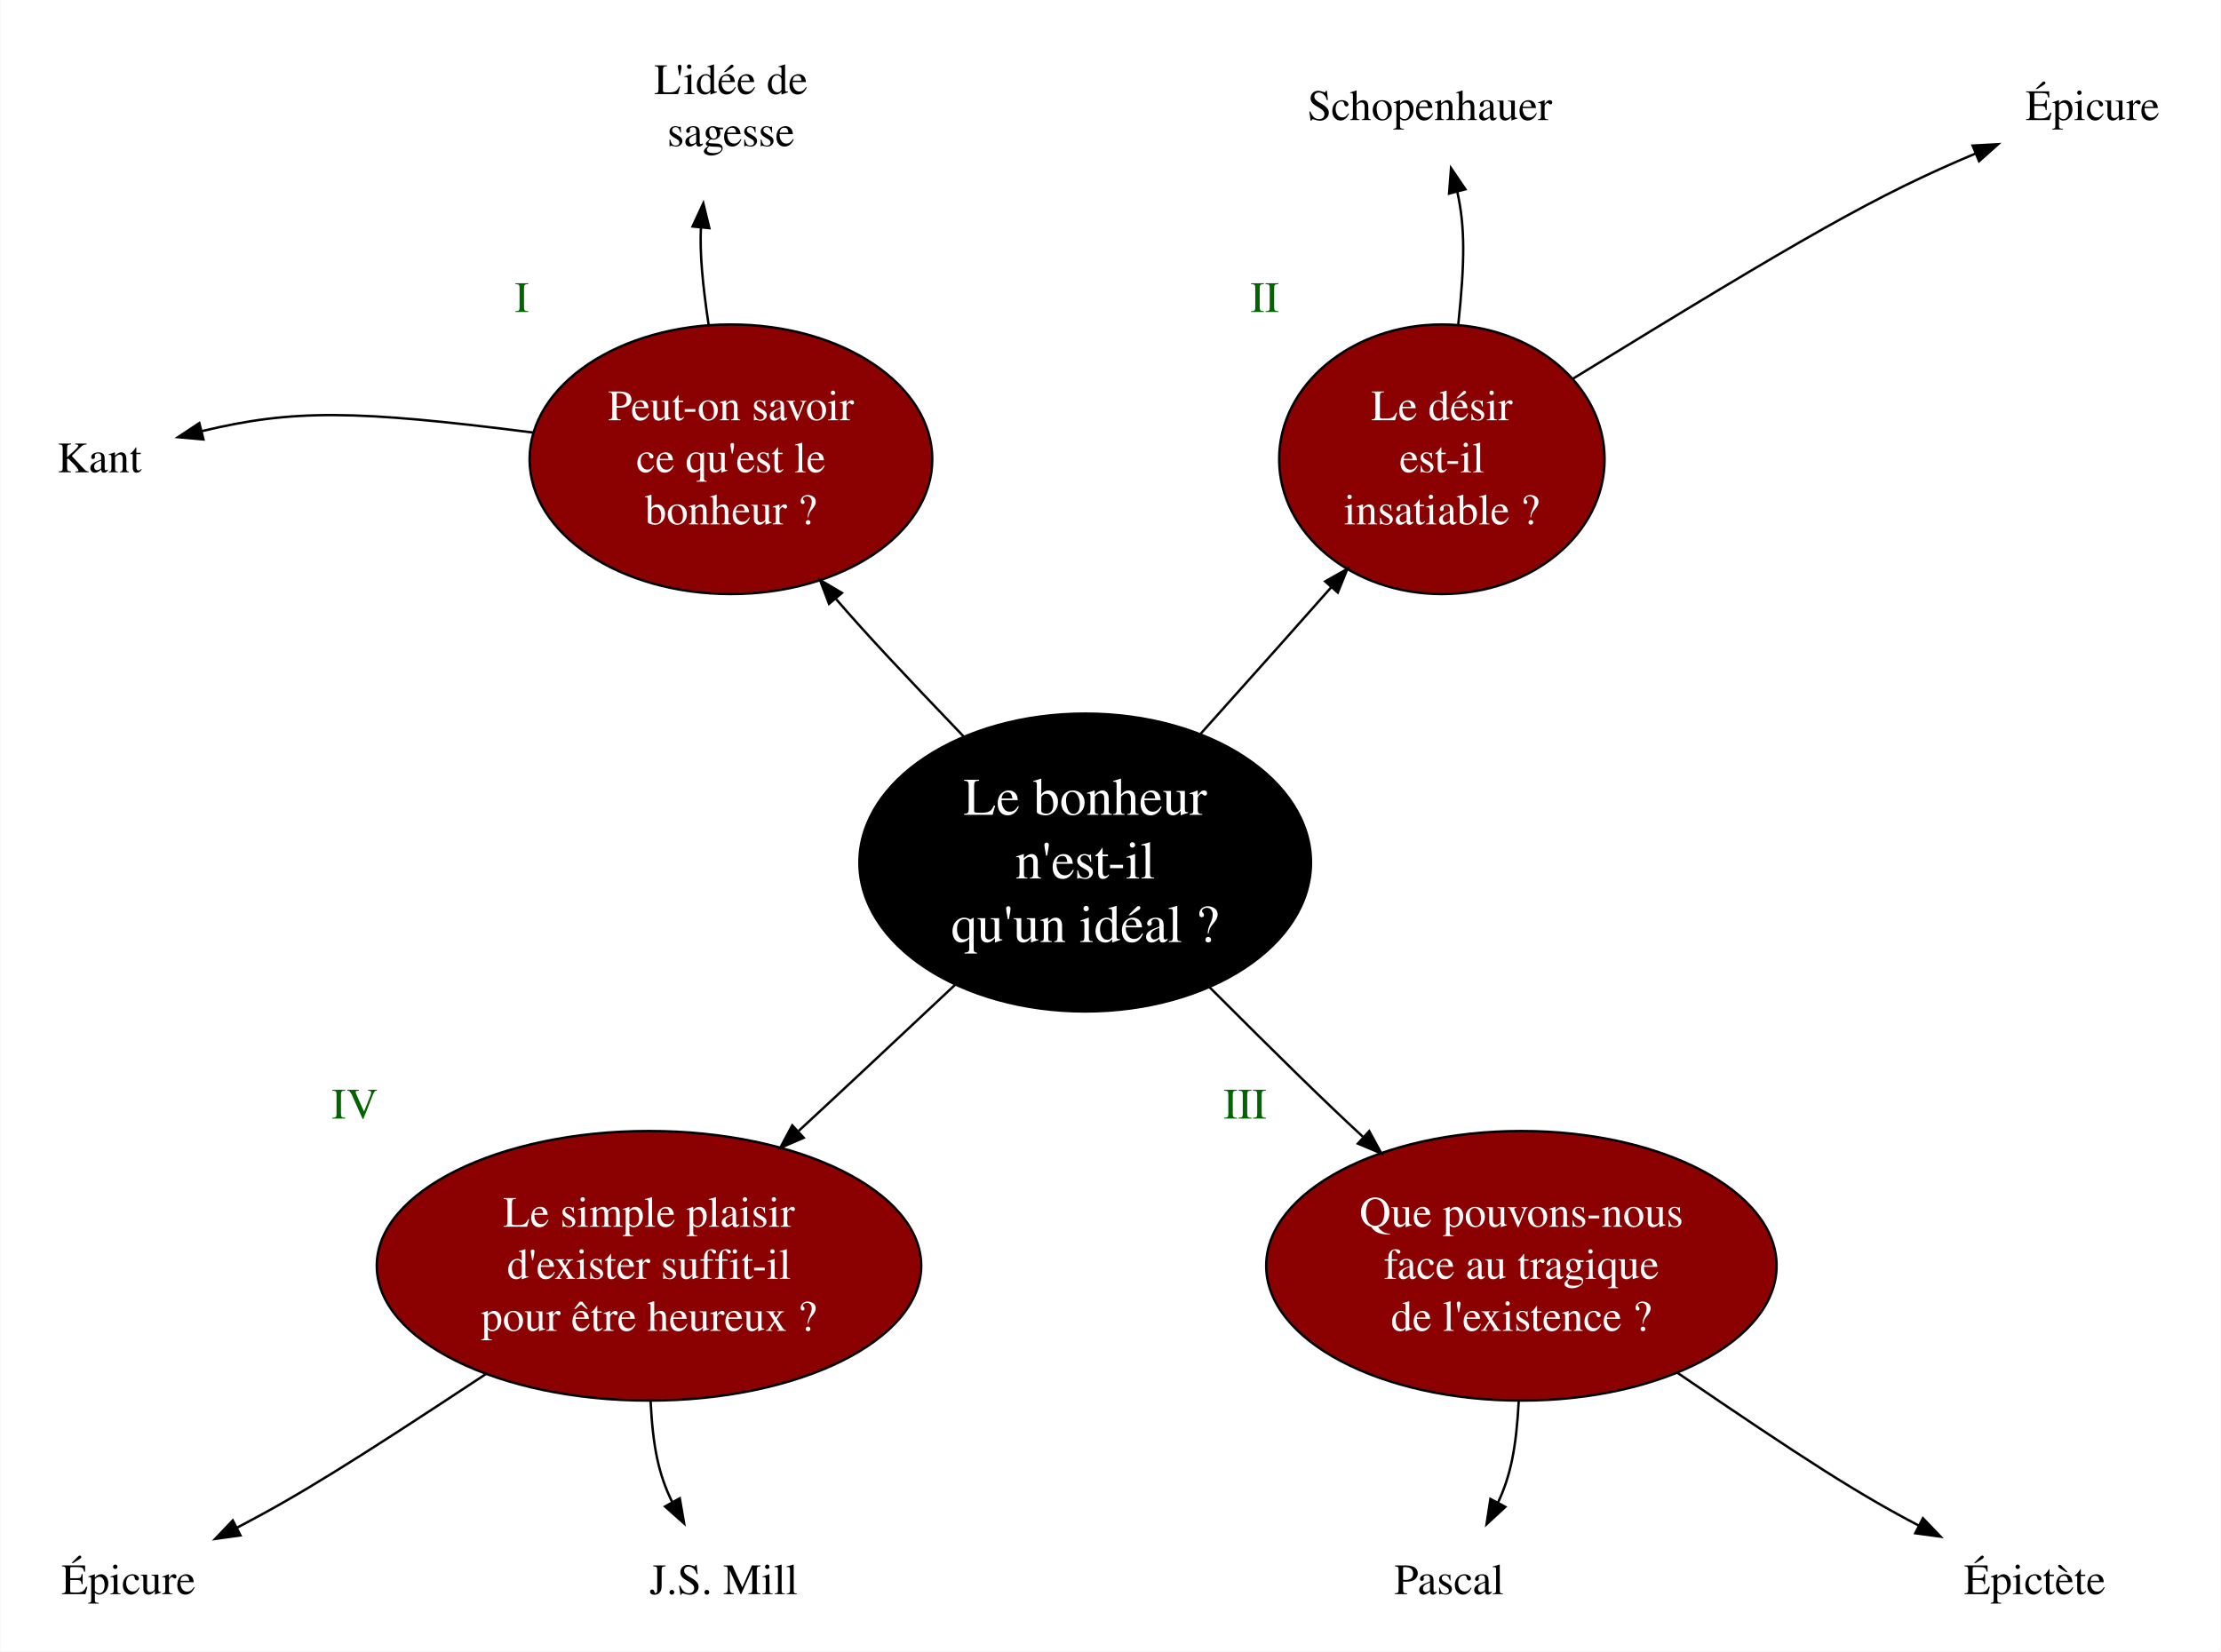
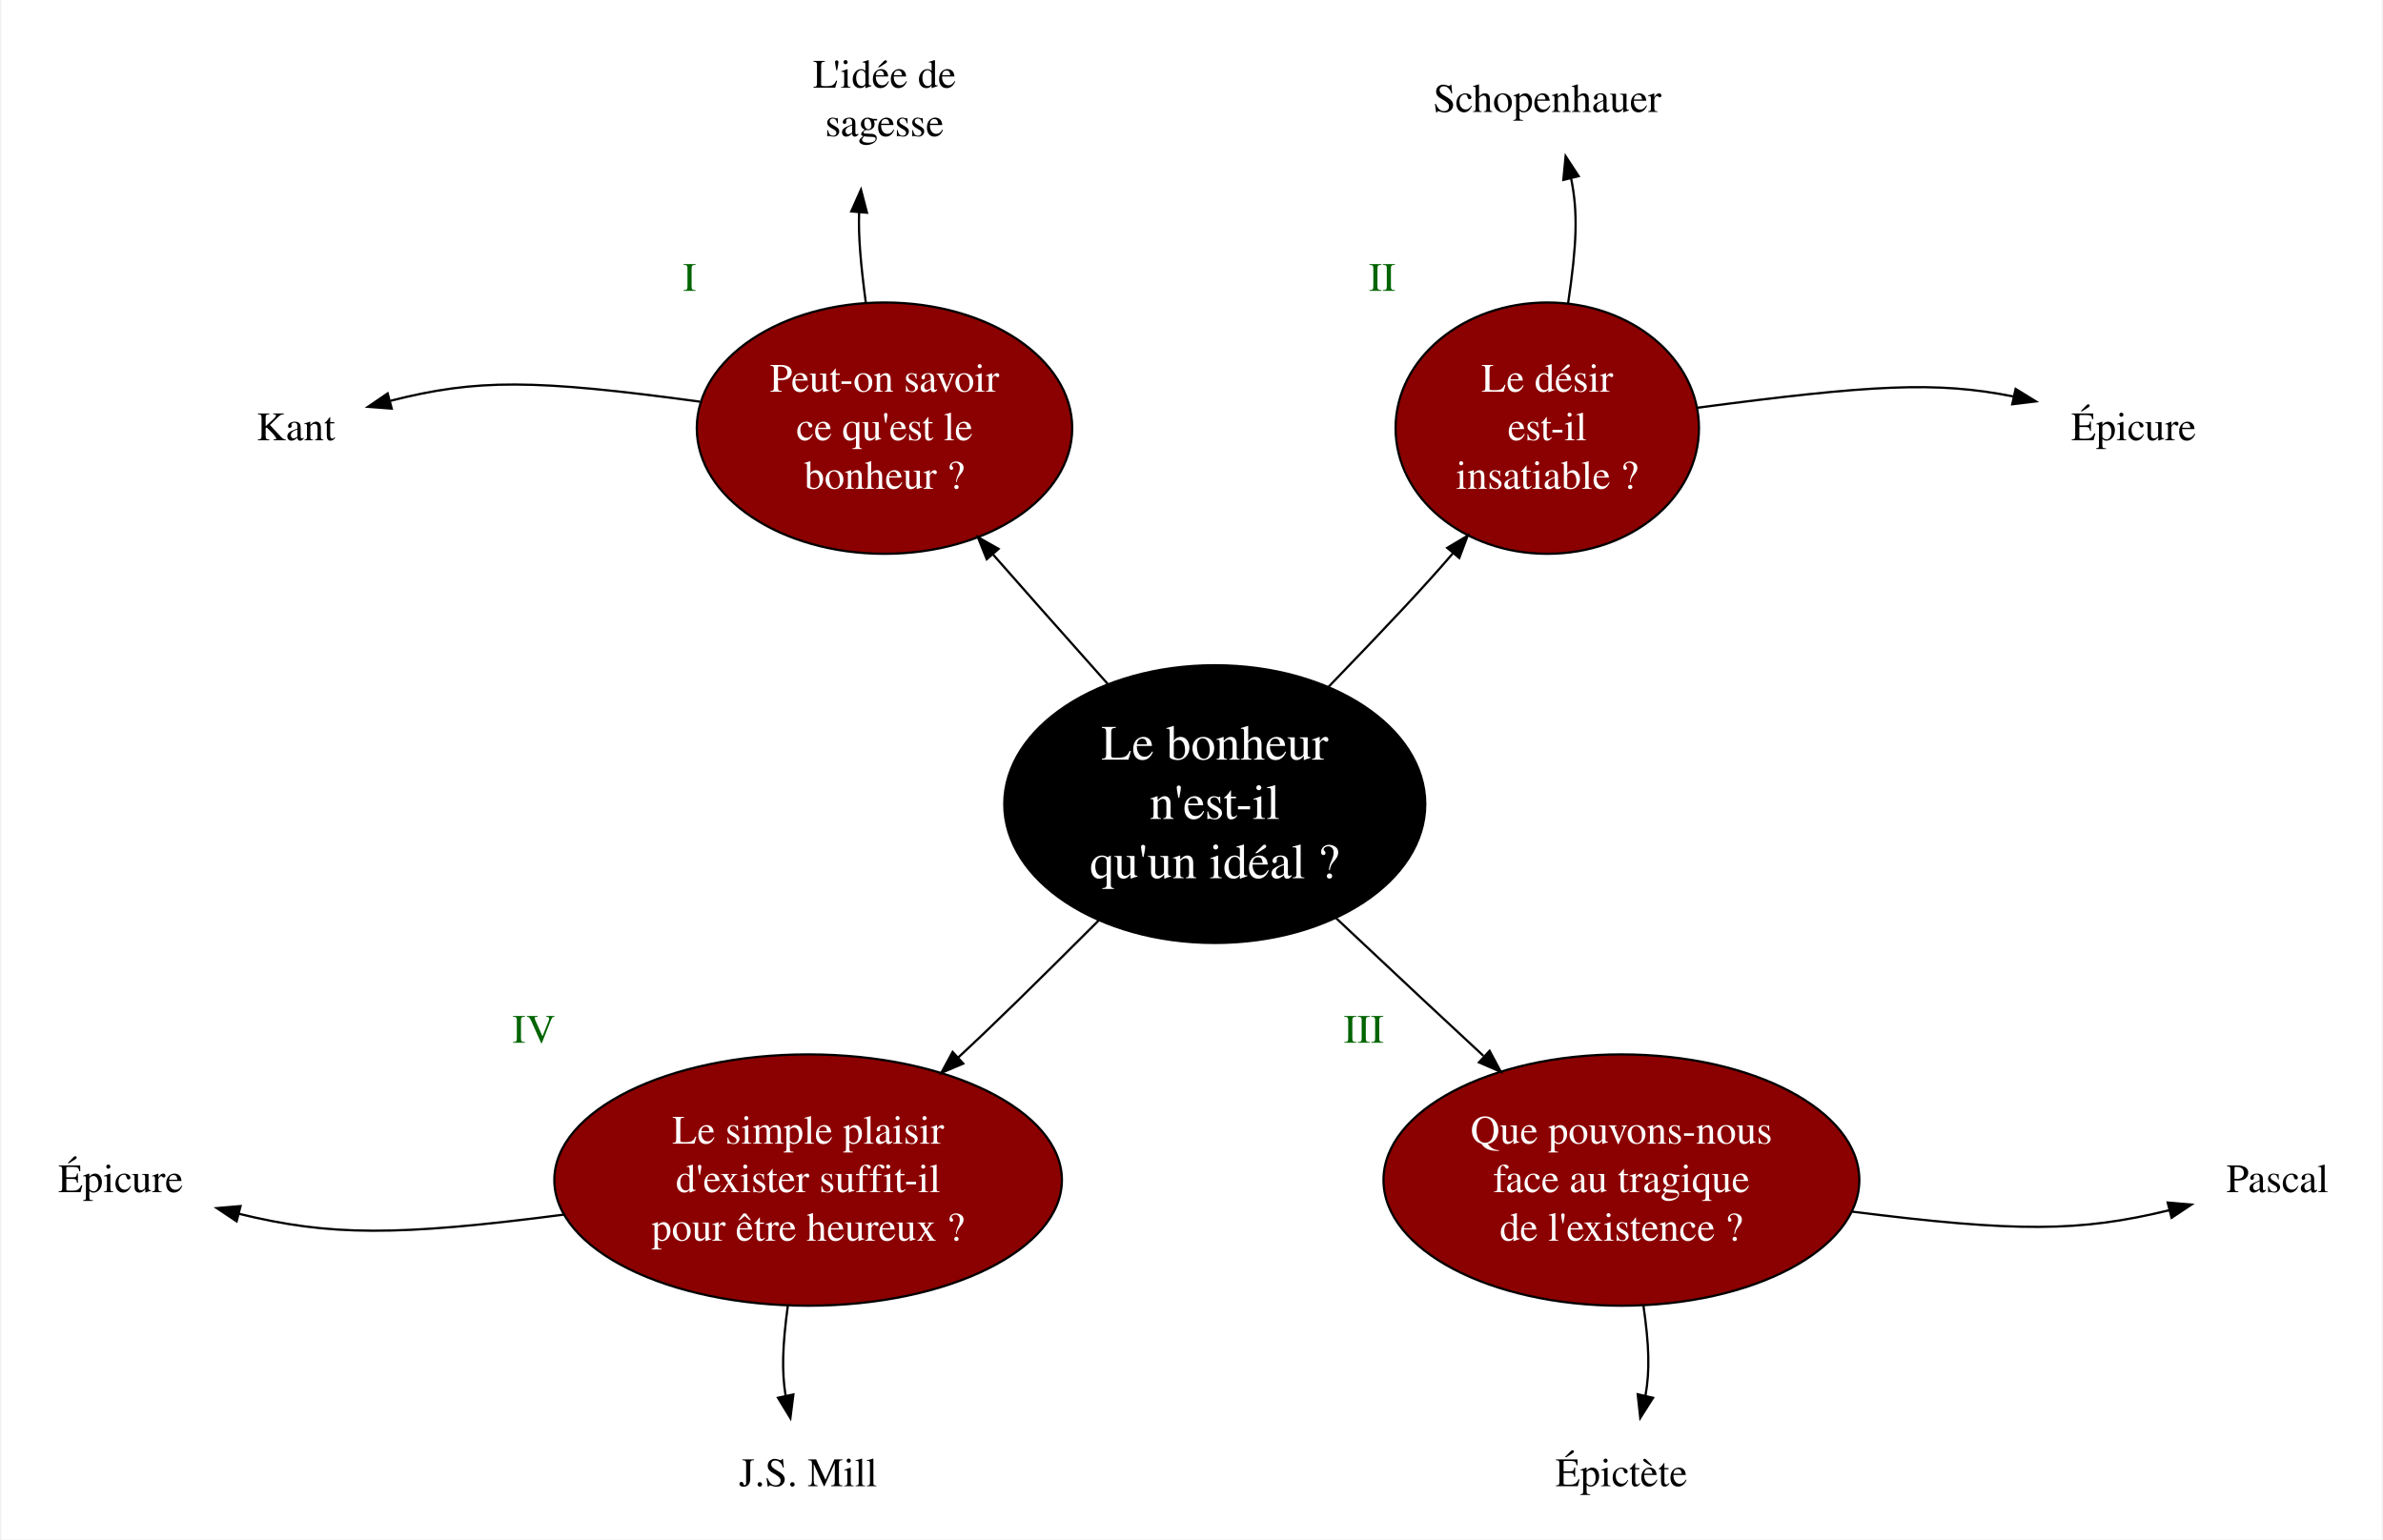
- <svg xmlns="http://www.w3.org/2000/svg" width="921pt" height="685pt" viewBox="0.00 0.00 921.24 685.44">
+ <svg xmlns="http://www.w3.org/2000/svg" width="1060pt" height="685pt" viewBox="0.00 0.00 1059.53 685.44">
  <g id="graph0" class="graph" transform="scale(1 1) rotate(0) translate(4 681.4385)">
-     <polygon fill="#ffffff" stroke="transparent" points="-4,4 -4,-681.438 917.241,-681.438 917.241,4 -4,4" />
+     <polygon fill="#ffffff" stroke="transparent" points="-4,4 -4,-681.438 1055.532,-681.438 1055.532,4 -4,4" />
    <g id="node1" class="node">
-       <ellipse fill="#000000" stroke="#000000" cx="446.121" cy="-323.446" rx="93.692" ry="61.82" />
-       <text text-anchor="middle" x="446.121" y="-343.246" font-family="Times,serif" font-size="22.00" fill="#ffffff">Le bonheur</text>
-       <text text-anchor="middle" x="446.121" y="-316.846" font-family="Times,serif" font-size="22.00" fill="#ffffff">n'est-il</text>
-       <text text-anchor="middle" x="446.121" y="-290.446" font-family="Times,serif" font-size="22.00" fill="#ffffff">qu'un idéal ?</text>
+       <ellipse fill="#000000" stroke="#000000" cx="536.121" cy="-323.446" rx="93.692" ry="61.82" />
+       <text text-anchor="middle" x="536.121" y="-343.246" font-family="Times,serif" font-size="22.00" fill="#ffffff">Le bonheur</text>
+       <text text-anchor="middle" x="536.121" y="-316.846" font-family="Times,serif" font-size="22.00" fill="#ffffff">n'est-il</text>
+       <text text-anchor="middle" x="536.121" y="-290.446" font-family="Times,serif" font-size="22.00" fill="#ffffff">qu'un idéal ?</text>
    </g>
    <g id="node4" class="node">
-       <ellipse fill="#8b0000" stroke="#000000" cx="627.121" cy="-156.066" rx="105.893" ry="55.941" />
-       <text text-anchor="middle" x="627.121" y="-172.266" font-family="Times,serif" font-size="18.00" fill="#ffffff">Que pouvons-nous</text>
-       <text text-anchor="middle" x="627.121" y="-150.666" font-family="Times,serif" font-size="18.00" fill="#ffffff">face au tragique</text>
-       <text text-anchor="middle" x="627.121" y="-129.066" font-family="Times,serif" font-size="18.00" fill="#ffffff">de l'existence ?</text>
-       <text text-anchor="start" x="503.448" y="-217.186" font-family="Times,serif" font-size="18.00" fill="#006400">III</text>
+       <ellipse fill="#8b0000" stroke="#000000" cx="717.121" cy="-156.066" rx="105.893" ry="55.941" />
+       <text text-anchor="middle" x="717.121" y="-172.266" font-family="Times,serif" font-size="18.00" fill="#ffffff">Que pouvons-nous</text>
+       <text text-anchor="middle" x="717.121" y="-150.666" font-family="Times,serif" font-size="18.00" fill="#ffffff">face au tragique</text>
+       <text text-anchor="middle" x="717.121" y="-129.066" font-family="Times,serif" font-size="18.00" fill="#ffffff">de l'existence ?</text>
+       <text text-anchor="start" x="593.448" y="-217.186" font-family="Times,serif" font-size="18.00" fill="#006400">III</text>
    </g>
    <g id="edge3" class="edge">
-       <path fill="none" stroke="#000000" d="M497.666,-271.739C527.204,-242.209 545.966,-223.786 561.295,-209.681" />
-       <polygon fill="#000000" stroke="#000000" points="563.979,-211.972 569.037,-202.663 559.278,-206.786 563.979,-211.972" />
+       <path fill="none" stroke="#000000" d="M589.936,-272.842C620.968,-243.683 640.276,-225.611 655.693,-211.382" />
+       <polygon fill="#000000" stroke="#000000" points="658.452,-213.6 663.442,-204.253 653.713,-208.448 658.452,-213.6" />
    </g>
    <g id="node5" class="node">
-       <ellipse fill="#8b0000" stroke="#000000" cx="265.121" cy="-156.066" rx="112.957" ry="55.941" />
-       <text text-anchor="middle" x="265.121" y="-172.266" font-family="Times,serif" font-size="18.00" fill="#ffffff">Le simple plaisir</text>
-       <text text-anchor="middle" x="265.121" y="-150.666" font-family="Times,serif" font-size="18.00" fill="#ffffff">d'exister suffit-il</text>
-       <text text-anchor="middle" x="265.121" y="-129.066" font-family="Times,serif" font-size="18.00" fill="#ffffff">pour être heureux ?</text>
-       <text text-anchor="start" x="133.406" y="-217.186" font-family="Times,serif" font-size="18.00" fill="#006400">IV</text>
+       <ellipse fill="#8b0000" stroke="#000000" cx="355.121" cy="-156.066" rx="112.957" ry="55.941" />
+       <text text-anchor="middle" x="355.121" y="-172.266" font-family="Times,serif" font-size="18.00" fill="#ffffff">Le simple plaisir</text>
+       <text text-anchor="middle" x="355.121" y="-150.666" font-family="Times,serif" font-size="18.00" fill="#ffffff">d'exister suffit-il</text>
+       <text text-anchor="middle" x="355.121" y="-129.066" font-family="Times,serif" font-size="18.00" fill="#ffffff">pour être heureux ?</text>
+       <text text-anchor="start" x="223.406" y="-217.186" font-family="Times,serif" font-size="18.00" fill="#006400">IV</text>
    </g>
    <g id="edge4" class="edge">
-       <path fill="none" stroke="#000000" d="M392.294,-272.853C361.746,-244.159 342.557,-226.202 327.26,-212.076" />
-       <polygon fill="#000000" stroke="#000000" points="329.304,-209.2 319.577,-205.002 324.563,-214.35 329.304,-209.2" />
+       <path fill="none" stroke="#000000" d="M484.561,-271.751C455.73,-242.941 437.164,-224.705 422.039,-210.733" />
+       <polygon fill="#000000" stroke="#000000" points="424.158,-207.929 414.408,-203.782 419.444,-213.104 424.158,-207.929" />
    </g>
    <g id="node2" class="node">
-       <ellipse fill="#8b0000" stroke="#000000" cx="299.121" cy="-490.825" rx="83.55" ry="55.941" />
-       <text text-anchor="middle" x="299.121" y="-507.026" font-family="Times,serif" font-size="18.00" fill="#ffffff">Peut-on savoir</text>
-       <text text-anchor="middle" x="299.121" y="-485.425" font-family="Times,serif" font-size="18.00" fill="#ffffff">ce qu'est le</text>
-       <text text-anchor="middle" x="299.121" y="-463.825" font-family="Times,serif" font-size="18.00" fill="#ffffff">bonheur ?</text>
-       <text text-anchor="start" x="209.353" y="-551.946" font-family="Times,serif" font-size="18.00" fill="#006400">I</text>
+       <ellipse fill="#8b0000" stroke="#000000" cx="389.121" cy="-490.825" rx="83.55" ry="55.941" />
+       <text text-anchor="middle" x="389.121" y="-507.026" font-family="Times,serif" font-size="18.00" fill="#ffffff">Peut-on savoir</text>
+       <text text-anchor="middle" x="389.121" y="-485.425" font-family="Times,serif" font-size="18.00" fill="#ffffff">ce qu'est le</text>
+       <text text-anchor="middle" x="389.121" y="-463.825" font-family="Times,serif" font-size="18.00" fill="#ffffff">bonheur ?</text>
+       <text text-anchor="start" x="299.353" y="-551.946" font-family="Times,serif" font-size="18.00" fill="#006400">I</text>
    </g>
    <g id="edge1" class="edge">
-       <path fill="none" stroke="#000000" d="M342.789,-432.75C354.829,-418.752 370.438,-402.062 395.915,-375.508" />
-       <polygon fill="#000000" stroke="#000000" points="339.829,-430.832 336.064,-440.735 345.183,-435.341 339.829,-430.832" />
+       <path fill="none" stroke="#000000" d="M437.455,-434.543C449.499,-420.802 464.644,-403.725 488.662,-376.736" />
+       <polygon fill="#000000" stroke="#000000" points="434.623,-432.465 430.677,-442.298 439.893,-437.071 434.623,-432.465" />
    </g>
    <g id="node3" class="node">
-       <ellipse fill="#8b0000" stroke="#000000" cx="594.121" cy="-490.825" rx="67.515" ry="55.941" />
-       <text text-anchor="middle" x="594.121" y="-507.026" font-family="Times,serif" font-size="18.00" fill="#ffffff">Le désir</text>
-       <text text-anchor="middle" x="594.121" y="-485.425" font-family="Times,serif" font-size="18.00" fill="#ffffff">est-il</text>
-       <text text-anchor="middle" x="594.121" y="-463.825" font-family="Times,serif" font-size="18.00" fill="#ffffff">insatiable ?</text>
-       <text text-anchor="start" x="514.629" y="-551.946" font-family="Times,serif" font-size="18.00" fill="#006400">II</text>
+       <ellipse fill="#8b0000" stroke="#000000" cx="684.121" cy="-490.825" rx="67.515" ry="55.941" />
+       <text text-anchor="middle" x="684.121" y="-507.026" font-family="Times,serif" font-size="18.00" fill="#ffffff">Le désir</text>
+       <text text-anchor="middle" x="684.121" y="-485.425" font-family="Times,serif" font-size="18.00" fill="#ffffff">est-il</text>
+       <text text-anchor="middle" x="684.121" y="-463.825" font-family="Times,serif" font-size="18.00" fill="#ffffff">insatiable ?</text>
+       <text text-anchor="start" x="604.629" y="-551.946" font-family="Times,serif" font-size="18.00" fill="#006400">II</text>
    </g>
    <g id="edge2" class="edge">
-       <path fill="none" stroke="#000000" d="M548.196,-437.68C535.616,-423.393 519.94,-405.823 493.902,-376.754" />
-       <polygon fill="#000000" stroke="#000000" points="545.686,-440.125 554.913,-445.331 550.946,-435.507 545.686,-440.125" />
+       <path fill="none" stroke="#000000" d="M642.118,-435.103C629.713,-420.61 613.707,-403.561 586.617,-375.496" />
+       <polygon fill="#000000" stroke="#000000" points="639.583,-437.527 648.687,-442.946 644.949,-433.032 639.583,-437.527" />
+     </g>
+     <g id="node9" class="node">
+       <ellipse fill="#ffffff" stroke="#8b0000" stroke-width="0" cx="945.121" cy="-490.825" rx="49.242" ry="25.347" />
+       <text text-anchor="middle" x="945.121" y="-485.425" font-family="Times,serif" font-size="18.00" fill="#000000">Épicure</text>
+     </g>
+     <g id="edge10" class="edge">
+       <path fill="none" stroke="#000000" d="M750.83,-499.898C828.447,-510.13 857.216,-511.798 891.682,-504.901" />
+       <polygon fill="#000000" stroke="#000000" points="892.58,-508.288 901.599,-502.729 891.082,-501.45 892.58,-508.288" />
    </g>
    <g id="node10" class="node">
-       <ellipse fill="#ffffff" stroke="#8b0000" stroke-width="0" cx="597.121" cy="-25.173" rx="42.324" ry="25.347" />
-       <text text-anchor="middle" x="597.121" y="-19.773" font-family="Times,serif" font-size="18.00" fill="#000000">Pascal</text>
+       <ellipse fill="#ffffff" stroke="#8b0000" stroke-width="0" cx="1009.121" cy="-156.066" rx="42.324" ry="25.347" />
+       <text text-anchor="middle" x="1009.121" y="-150.666" font-family="Times,serif" font-size="18.00" fill="#000000">Pascal</text>
    </g>
    <g id="edge11" class="edge">
-       <path fill="none" stroke="#000000" d="M626.038,-100.239C624.988,-80.592 622.737,-69.172 617.389,-57.718" />
-       <polygon fill="#000000" stroke="#000000" points="620.444,-56.008 612.665,-48.816 614.261,-59.29 620.444,-56.008" />
+       <path fill="none" stroke="#000000" d="M819.52,-142.041C893.304,-132.745 921.044,-132.939 960.963,-142.624" />
+       <polygon fill="#000000" stroke="#000000" points="960.274,-146.06 970.828,-145.136 962.001,-139.277 960.274,-146.06" />
    </g>
    <g id="node11" class="node">
-       <ellipse fill="#ffffff" stroke="#8b0000" stroke-width="0" cx="840.121" cy="-25.173" rx="56.39" ry="25.347" />
-       <text text-anchor="middle" x="840.121" y="-19.773" font-family="Times,serif" font-size="18.00" fill="#000000">Épictète</text>
+       <ellipse fill="#ffffff" stroke="#8b0000" stroke-width="0" cx="717.121" cy="-25.173" rx="56.39" ry="25.347" />
+       <text text-anchor="middle" x="717.121" y="-19.773" font-family="Times,serif" font-size="18.00" fill="#000000">Épictète</text>
    </g>
    <g id="edge12" class="edge">
-       <path fill="none" stroke="#000000" d="M691.63,-111.813C744.281,-75.885 767.144,-61.215 792.094,-48.213" />
-       <polygon fill="#000000" stroke="#000000" points="793.733,-51.306 801.059,-43.652 790.559,-45.067 793.733,-51.306" />
+       <path fill="none" stroke="#000000" d="M726.898,-100.332C729.494,-82.315 729.807,-71.275 727.836,-60.147" />
+       <polygon fill="#000000" stroke="#000000" points="731.189,-59.115 725.515,-50.167 724.371,-60.7 731.189,-59.115" />
+     </g>
+     <g id="node13" class="node">
+       <ellipse fill="#ffffff" stroke="#8b0000" stroke-width="0" cx="355.121" cy="-25.173" rx="53.292" ry="25.347" />
+       <text text-anchor="middle" x="355.121" y="-19.773" font-family="Times,serif" font-size="18.00" fill="#000000">J.S. Mill</text>
+     </g>
+     <g id="edge14" class="edge">
+       <path fill="none" stroke="#000000" d="M346.124,-100.384C343.671,-82.087 343.337,-70.958 345.12,-59.935" />
+       <polygon fill="#000000" stroke="#000000" points="348.555,-60.61 347.233,-50.098 341.711,-59.14 348.555,-60.61" />
+     </g>
+     <g id="node6" class="node">
+       <ellipse fill="#ffffff" stroke="#8b0000" stroke-width="0" cx="127.121" cy="-490.825" rx="34.778" ry="25.347" />
+       <text text-anchor="middle" x="127.121" y="-485.425" font-family="Times,serif" font-size="18.00" fill="#000000">Kant</text>
+     </g>
+     <g id="edge7" class="edge">
+       <path fill="none" stroke="#000000" d="M169.296,-503.017C207.683,-512.783 232.934,-512.65 306.98,-502.62" />
+       <polygon fill="#000000" stroke="#000000" points="169.781,-499.524 159.216,-500.321 167.972,-506.286 169.781,-499.524" />
+     </g>
+     <g id="node7" class="node">
+       <ellipse fill="#ffffff" stroke="#8b0000" stroke-width="0" cx="389.121" cy="-636.992" rx="59.372" ry="40.393" />
+       <text text-anchor="middle" x="389.121" y="-642.392" font-family="Times,serif" font-size="18.00" fill="#000000">L'idée de</text>
+       <text text-anchor="middle" x="389.121" y="-620.792" font-family="Times,serif" font-size="18.00" fill="#000000">sagesse</text>
+     </g>
+     <g id="edge8" class="edge">
+       <path fill="none" stroke="#000000" d="M377.821,-586.982C377.452,-576.545 378.451,-564.389 380.817,-546.555" />
+       <polygon fill="#000000" stroke="#000000" points="374.337,-587.314 378.646,-596.993 381.313,-586.739 374.337,-587.314" />
+     </g>
+     <g id="node8" class="node">
+       <ellipse fill="#ffffff" stroke="#8b0000" stroke-width="0" cx="684.121" cy="-636.992" rx="81.991" ry="25.347" />
+       <text text-anchor="middle" x="684.121" y="-631.592" font-family="Times,serif" font-size="18.00" fill="#000000">Schopenhauer</text>
+     </g>
+     <g id="edge9" class="edge">
+       <path fill="none" stroke="#000000" d="M694.774,-601.776C697.794,-586.83 697.321,-572.898 693.355,-546.141" />
+       <polygon fill="#000000" stroke="#000000" points="691.276,-601.343 692.286,-611.89 698.073,-603.015 691.276,-601.343" />
    </g>
    <g id="node12" class="node">
-       <ellipse fill="#ffffff" stroke="#8b0000" stroke-width="0" cx="49.121" cy="-25.173" rx="49.242" ry="25.347" />
-       <text text-anchor="middle" x="49.121" y="-19.773" font-family="Times,serif" font-size="18.00" fill="#000000">Épicure</text>
+       <ellipse fill="#ffffff" stroke="#8b0000" stroke-width="0" cx="49.121" cy="-156.066" rx="49.242" ry="25.347" />
+       <text text-anchor="middle" x="49.121" y="-150.666" font-family="Times,serif" font-size="18.00" fill="#000000">Épicure</text>
    </g>
    <g id="edge13" class="edge">
-       <path fill="none" stroke="#000000" d="M197.729,-111.338C142.872,-75.099 120.133,-60.914 94.11,-47.331" />
-       <polygon fill="#000000" stroke="#000000" points="95.604,-44.164 85.109,-42.717 92.411,-50.393 95.604,-44.164" />
-     </g>
-     <g id="node13" class="node">
-       <ellipse fill="#ffffff" stroke="#8b0000" stroke-width="0" cx="296.121" cy="-25.173" rx="53.292" ry="25.347" />
-       <text text-anchor="middle" x="296.121" y="-19.773" font-family="Times,serif" font-size="18.00" fill="#000000">J.S. Mill</text>
-     </g>
-     <g id="edge14" class="edge">
-       <path fill="none" stroke="#000000" d="M265.77,-100.157C266.73,-80.917 269.067,-69.608 274.707,-58.101" />
-       <polygon fill="#000000" stroke="#000000" points="277.896,-59.569 279.696,-49.129 271.777,-56.168 277.896,-59.569" />
-     </g>
-     <g id="node6" class="node">
-       <ellipse fill="#ffffff" stroke="#8b0000" stroke-width="0" cx="299.121" cy="-636.992" rx="59.372" ry="40.393" />
-       <text text-anchor="middle" x="299.121" y="-642.392" font-family="Times,serif" font-size="18.00" fill="#000000">L'idée de</text>
-       <text text-anchor="middle" x="299.121" y="-620.792" font-family="Times,serif" font-size="18.00" fill="#000000">sagesse</text>
-     </g>
-     <g id="edge7" class="edge">
-       <path fill="none" stroke="#000000" d="M286.666,-586.896C286.186,-576.377 287.254,-564.281 289.87,-546.503" />
-       <polygon fill="#000000" stroke="#000000" points="283.202,-587.432 287.662,-597.042 290.168,-586.748 283.202,-587.432" />
-     </g>
-     <g id="node7" class="node">
-       <ellipse fill="#ffffff" stroke="#8b0000" stroke-width="0" cx="37.121" cy="-490.825" rx="34.778" ry="25.347" />
-       <text text-anchor="middle" x="37.121" y="-485.425" font-family="Times,serif" font-size="18.00" fill="#000000">Kant</text>
-     </g>
-     <g id="edge8" class="edge">
-       <path fill="none" stroke="#000000" d="M79.598,-502.496C117.362,-511.562 142.775,-511.37 216.925,-501.92" />
-       <polygon fill="#000000" stroke="#000000" points="80.247,-499.05 69.694,-499.992 78.531,-505.836 80.247,-499.05" />
-     </g>
-     <g id="node8" class="node">
-       <ellipse fill="#ffffff" stroke="#8b0000" stroke-width="0" cx="589.121" cy="-636.992" rx="81.991" ry="25.347" />
-       <text text-anchor="middle" x="589.121" y="-631.592" font-family="Times,serif" font-size="18.00" fill="#000000">Schopenhauer</text>
-     </g>
-     <g id="edge9" class="edge">
-       <path fill="none" stroke="#000000" d="M600.521,-601.858C603.749,-587.287 603.719,-573.268 600.892,-546.365" />
-       <polygon fill="#000000" stroke="#000000" points="597.103,-601.092 597.926,-611.654 603.87,-602.884 597.103,-601.092" />
-     </g>
-     <g id="node9" class="node">
-       <ellipse fill="#ffffff" stroke="#8b0000" stroke-width="0" cx="864.121" cy="-636.992" rx="49.242" ry="25.347" />
-       <text text-anchor="middle" x="864.121" y="-631.592" font-family="Times,serif" font-size="18.00" fill="#000000">Épicure</text>
-     </g>
-     <g id="edge10" class="edge">
-       <path fill="none" stroke="#000000" d="M815.603,-617.734C774.262,-600.341 745.155,-583.575 648.264,-524.116" />
-       <polygon fill="#000000" stroke="#000000" points="814.354,-621.005 824.933,-621.59 817.028,-614.536 814.354,-621.005" />
+       <path fill="none" stroke="#000000" d="M101.698,-141.066C142.469,-131.107 171.702,-130.988 246.658,-140.71" />
+       <polygon fill="#000000" stroke="#000000" points="100.749,-137.696 91.933,-143.572 102.49,-144.476 100.749,-137.696" />
    </g>
  </g>
</svg>
